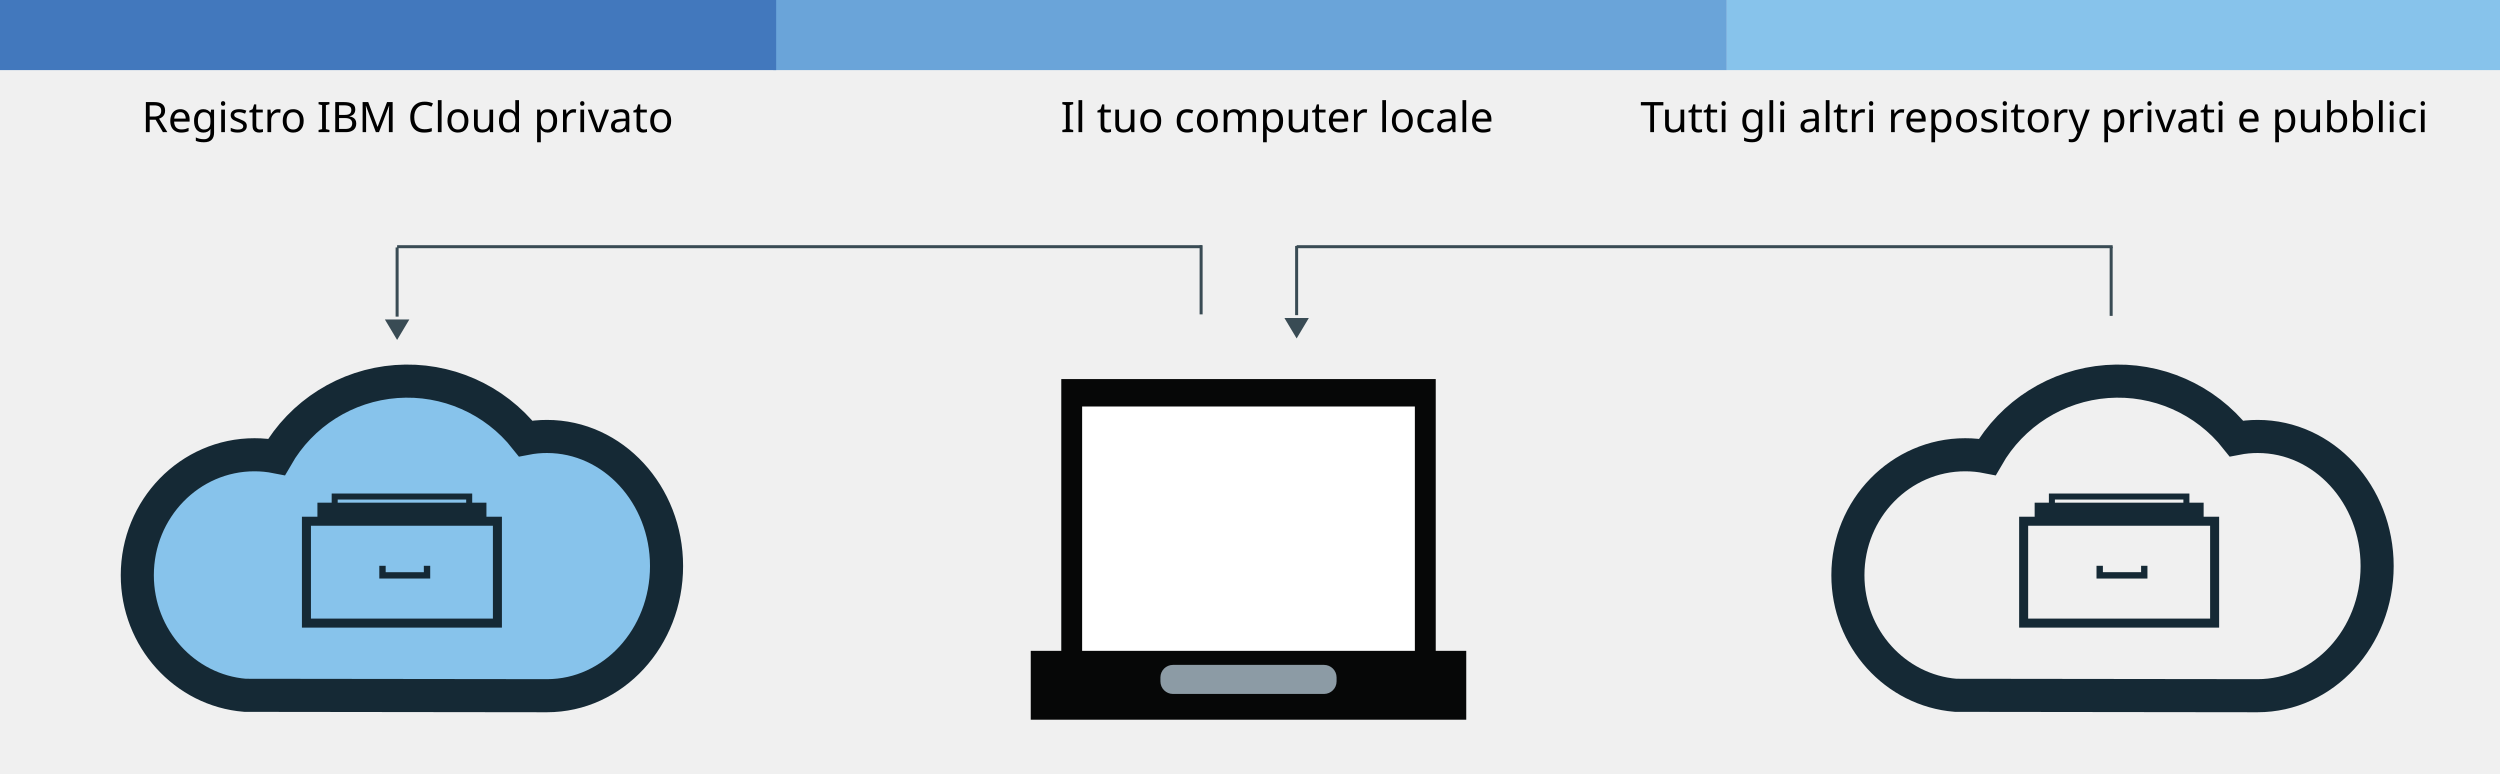
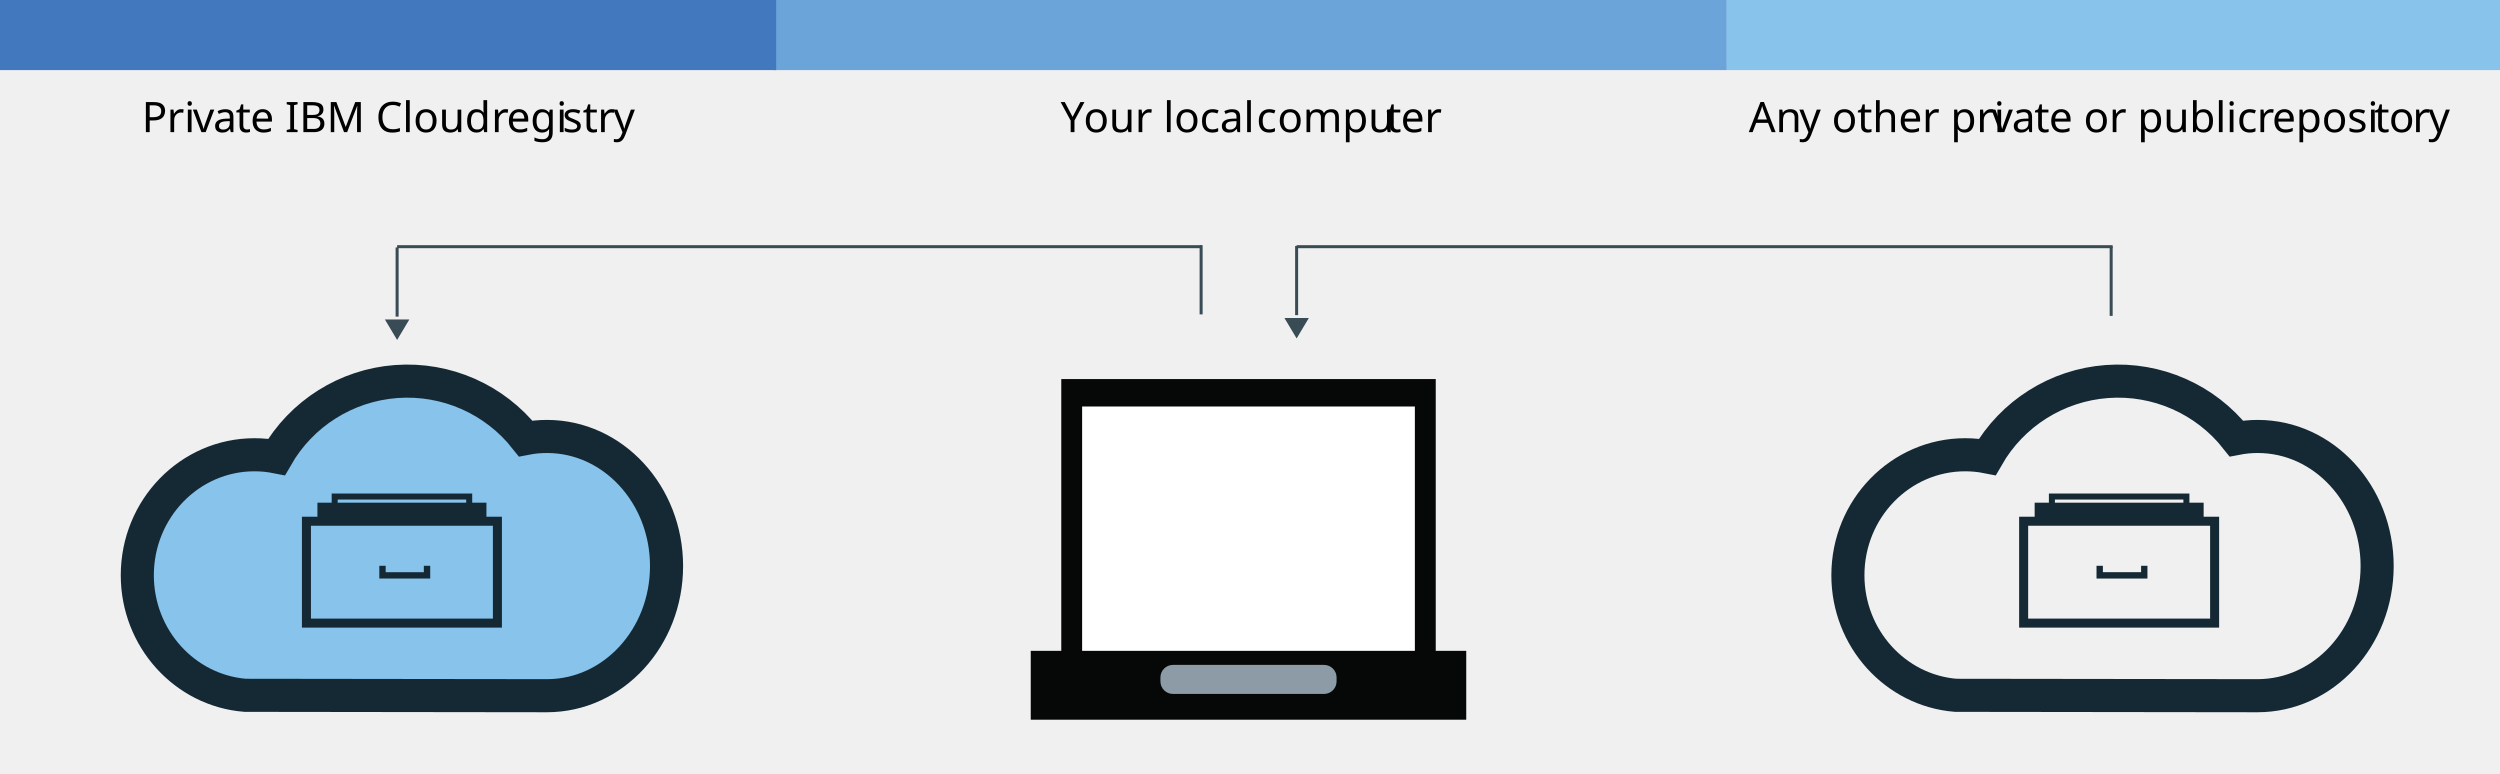
- <svg xmlns="http://www.w3.org/2000/svg" id="8a2151fb-88ef-457d-b7ec-bfa7f1e3e656" data-name="Layer 1" viewBox="0 0 831 257" version="1.1">
-   <defs id="defs112" />
+ <svg xmlns="http://www.w3.org/2000/svg" id="8a2151fb-88ef-457d-b7ec-bfa7f1e3e656" data-name="Layer 1" viewBox="0 0 831 257">
  <path id="ce3f00cc-62b2-43ff-97de-39f90dd8ffae" data-name="&lt;Path&gt;" d="M257,0H574V23.3H257Z" fill="#6aa4d9" />
  <path id="148a5eb6-df88-4f33-b362-d3d8ce114c44" data-name="&lt;Path&gt;" d="M574,0H831V23.3H574Z" fill="#87c3eb" />
  <g id="10fb2a08-3ee6-4061-96fb-31503b7362b3" data-name="&lt;Group&gt;">
    <path id="d03ee414-6941-420c-8859-22e16f18125c" data-name="&lt;Path&gt;" d="M127.94,106.2,132,113l4.06-6.8Z" fill="#394b54" />
  </g>
  <path id="525b2ac2-ea9d-4fbc-81b4-7cdf198de918" data-name="&lt;Path&gt;" d="M0,0H258V23.3H0Z" fill="#4278bd" />
  <path id="fdf0b69f-7cd4-4857-b183-b2c9fd283bb3" data-name="&lt;Path&gt;" d="M132,82H399.5" fill="none" stroke="#394b54" stroke-miterlimit="10" />
-   <text transform="translate(47.13,43.93)" font-size="14" style="font-size:14px;font-family:IBMPlexSans, 'IBM Plex Sans';isolation:isolate" id="text34">Registro IBM Cloud privato</text>
-   <text transform="translate(352.56,43.93)" font-size="14" style="font-size:14px;font-family:IBMPlexSans, 'IBM Plex Sans';isolation:isolate" id="text48">Il tuo computer locale</text>
+   <text transform="translate(47.13 43.93)" font-size="14" font-family="IBMPlexSans, IBM Plex Sans" style="isolation:isolate">
+     <tspan letter-spacing="-0.01em">P</tspan>
+     <tspan x="8.34" y="0" letter-spacing="0em">ri</tspan>
+     <tspan x="16.98" y="0" letter-spacing="-0.01em">v</tspan>
+     <tspan x="23.74" y="0">a</tspan>
+     <tspan x="31.22" y="0" letter-spacing="0em">t</tspan>
+     <tspan x="36.08" y="0">e IBM Cloud </tspan>
+     <tspan x="116.2" y="0" letter-spacing="0em">r</tspan>
+     <tspan x="121.27" y="0">egi</tspan>
+     <tspan x="139.84" y="0" letter-spacing="-0.01em">s</tspan>
+     <tspan x="146.56" y="0">t</tspan>
+     <tspan x="151.48" y="0" letter-spacing="0.01em">r</tspan>
+     <tspan x="156.76" y="0">y</tspan>
+   </text>
+   <text transform="translate(352.56 43.93)" font-size="14" font-family="IBMPlexSans, IBM Plex Sans" style="isolation:isolate">
+     <tspan letter-spacing="-0.05em">Y</tspan>
+     <tspan x="7.6" y="0">our local </tspan>
+     <tspan x="65.11" y="0" letter-spacing="-0.01em">c</tspan>
+     <tspan x="72.07" y="0">ompu</tspan>
+     <tspan x="108.2" y="0" letter-spacing="0em">t</tspan>
+     <tspan x="113.06" y="0" letter-spacing="0em">er</tspan>
+   </text>
  <path id="725f6b61-84ed-46aa-8879-94041a5dc3b2" data-name="&lt;Path&gt;" d="M701.75,82v23" fill="none" stroke="#394b54" stroke-miterlimit="10" />
  <path id="f14214fe-9ec7-4377-b205-8f4ce22a05f0" data-name="&lt;Path&gt;" d="M132,82.25v23" fill="none" stroke="#394b54" stroke-miterlimit="10" />
  <g id="0d3a2756-a2a9-4c79-85d8-608b49695707" data-name="&lt;Group&gt;">
    <path id="a1c9d864-a7e8-4305-96a8-5d2074e5e43d" data-name="&lt;Path&gt;" d="M426.94,105.7l4.06,6.8,4.06-6.8Z" fill="#394b54" />
  </g>
  <path id="cc7e49e3-3eba-454e-856d-6a9389a1ceba" data-name="&lt;Path&gt;" d="M431,81.75v23" fill="none" stroke="#394b54" stroke-miterlimit="10" />
  <path id="a572a3a7-b452-42dc-a0eb-e07307168d5e" data-name="&lt;Path&gt;" d="M399.25,81.5v23" fill="none" stroke="#394b54" stroke-miterlimit="10" />
  <path id="832a1625-3329-4785-8f1f-f75e9f3d0886" data-name="&lt;Path&gt;" d="M431,82H702.25" fill="none" stroke="#394b54" stroke-miterlimit="10" />
-   <rect x="399.5" y="71.5" width="15.5" height="19.5" fill="none" id="rect57" />
+   <rect x="399.5" y="71.5" width="15.5" height="19.5" fill="none" />
  <path id="e99522dd-adef-4ce5-907d-8d91b47a08df" data-name="&lt;Path&gt;" d="M181.82,145.08a36.89,36.89,0,0,0-7.09.68,50.09,50.09,0,0,0-82.8,6.12,37.83,37.83,0,0,0-7.34-.72c-21.52,0-38.95,17.93-38.95,40.05,0,21,15.77,38.28,35.83,39.91l100.13.13h.22c22,0,39.74-19.29,39.74-43.09S203.77,145.08,181.82,145.08Z" fill="#87c3eb" stroke="#152935" stroke-miterlimit="10" stroke-width="11" />
  <path id="74fb0e0b-4e9a-4824-966c-126e2122dded" data-name="&lt;Path&gt;" d="M750.47,145.08a36.89,36.89,0,0,0-7.09.68,50.09,50.09,0,0,0-82.8,6.12,37.83,37.83,0,0,0-7.34-.72c-21.52,0-39,17.93-39,40.05,0,21,15.77,38.28,35.83,39.91l100.13.13h.22c21.95,0,39.74-19.29,39.74-43.09S772.42,145.08,750.47,145.08Z" fill="none" stroke="#152935" stroke-miterlimit="10" stroke-width="11" />
  <rect id="ddb78052-7939-4cde-86aa-aba469e38c3c" data-name="&lt;Rectangle&gt;" x="352.77" y="126" width="124.47" height="90.67" fill="#060707" />
  <g id="27dd9f5f-0f34-410a-9cf2-659aefd6a2b5" data-name="&lt;Group&gt;">
    <rect id="51b79e7b-4bcb-450f-984a-f5ca3bdec73d" data-name="&lt;Rectangle&gt;" x="361.89" y="137.31" width="106.23" height="77.38" fill="#fff" />
    <path id="c087a8f1-5c69-46b5-bd51-f99d212f1f93" data-name="&lt;Compound Path&gt;" d="M470.3,216.88H359.7V135.12H470.3ZM364.08,212.5H465.92v-73H364.08Z" fill="#fff" />
  </g>
  <rect id="b63eb18c-b563-4bb9-aa60-2655b87aa2d9" data-name="&lt;Rectangle&gt;" x="342.62" y="216.34" width="144.76" height="22.89" fill="#060707" />
  <rect id="f69ebd71-33c6-4c84-9b71-528ee9676ebb" data-name="&lt;Rectangle&gt;" x="385.72" y="221.01" width="58.56" height="9.66" rx="4.18" ry="4.18" fill="#8c9ba5" />
-   <rect x="672.66" y="173.26" width="63.48" height="33.86" fill="none" stroke="#152935" stroke-miterlimit="10" stroke-width="3" id="rect67" />
-   <line x1="676.32" y1="170.09" x2="732.49" y2="170.09" fill="none" stroke="#152935" stroke-miterlimit="10" stroke-width="6" id="line69" />
-   <rect x="682.05" y="165.05" width="44.71" height="5.03" fill="none" stroke="#152935" stroke-miterlimit="10" stroke-width="2" id="rect71" />
-   <path d="M711.7,190.19H699v-2.12h-2.12v4.24h16.93v-4.24H711.7Z" fill="#152935" id="path73" />
-   <rect x="101.86" y="173.26" width="63.48" height="33.86" fill="none" stroke="#152935" stroke-miterlimit="10" stroke-width="3" id="rect75" />
-   <line x1="105.51" y1="170.09" x2="161.69" y2="170.09" fill="none" stroke="#152935" stroke-miterlimit="10" stroke-width="6" id="line77" />
-   <rect x="111.25" y="165.05" width="44.71" height="5.03" fill="none" stroke="#152935" stroke-miterlimit="10" stroke-width="2" id="rect79" />
-   <path d="M140.89,190.19H128.2v-2.12h-2.12v4.24H143v-4.24h-2.12Z" fill="#152935" id="path81" />
-   <text font-size="14" style="font-size:14px;font-family:IBMPlexSans, 'IBM Plex Sans';isolation:isolate" id="text107" x="545.28" y="43.93">Tutti gli altri repository privati e pubblici</text>
+   <rect x="672.66" y="173.26" width="63.48" height="33.86" fill="none" stroke="#152935" stroke-miterlimit="10" stroke-width="3" />
+   <line x1="676.32" y1="170.09" x2="732.49" y2="170.09" fill="none" stroke="#152935" stroke-miterlimit="10" stroke-width="6" />
+   <rect x="682.05" y="165.05" width="44.71" height="5.03" fill="none" stroke="#152935" stroke-miterlimit="10" stroke-width="2" />
+   <path d="M711.7,190.19H699v-2.12h-2.12v4.24h16.93v-4.24H711.7Z" fill="#152935" />
+   <rect x="101.86" y="173.26" width="63.48" height="33.86" fill="none" stroke="#152935" stroke-miterlimit="10" stroke-width="3" />
+   <line x1="105.51" y1="170.09" x2="161.69" y2="170.09" fill="none" stroke="#152935" stroke-miterlimit="10" stroke-width="6" />
+   <rect x="111.25" y="165.05" width="44.71" height="5.03" fill="none" stroke="#152935" stroke-miterlimit="10" stroke-width="2" />
+   <path d="M140.89,190.19H128.2v-2.12h-2.12v4.24H143v-4.24h-2.12Z" fill="#152935" />
+   <text transform="translate(581.28 43.93)" font-size="14" font-family="IBMPlexSans, IBM Plex Sans" style="isolation:isolate">A<tspan x="8.97" y="0" letter-spacing="-0.01em">n</tspan>
+     <tspan x="16.81" y="0">y other pri</tspan>
+     <tspan x="80.69" y="0" letter-spacing="-0.01em">v</tspan>
+     <tspan x="87.46" y="0" letter-spacing="0em">a</tspan>
+     <tspan x="94.93" y="0" letter-spacing="0em">t</tspan>
+     <tspan x="99.79" y="0" letter-spacing="0em">e or public </tspan>
+     <tspan x="168.91" y="0" letter-spacing="0em">r</tspan>
+     <tspan x="173.98" y="0">eposi</tspan>
+     <tspan x="207.94" y="0" letter-spacing="0em">t</tspan>
+     <tspan x="212.8" y="0">o</tspan>
+     <tspan x="220.64" y="0" letter-spacing="0.01em">r</tspan>
+     <tspan x="225.92" y="0">y</tspan>
+   </text>
</svg>
